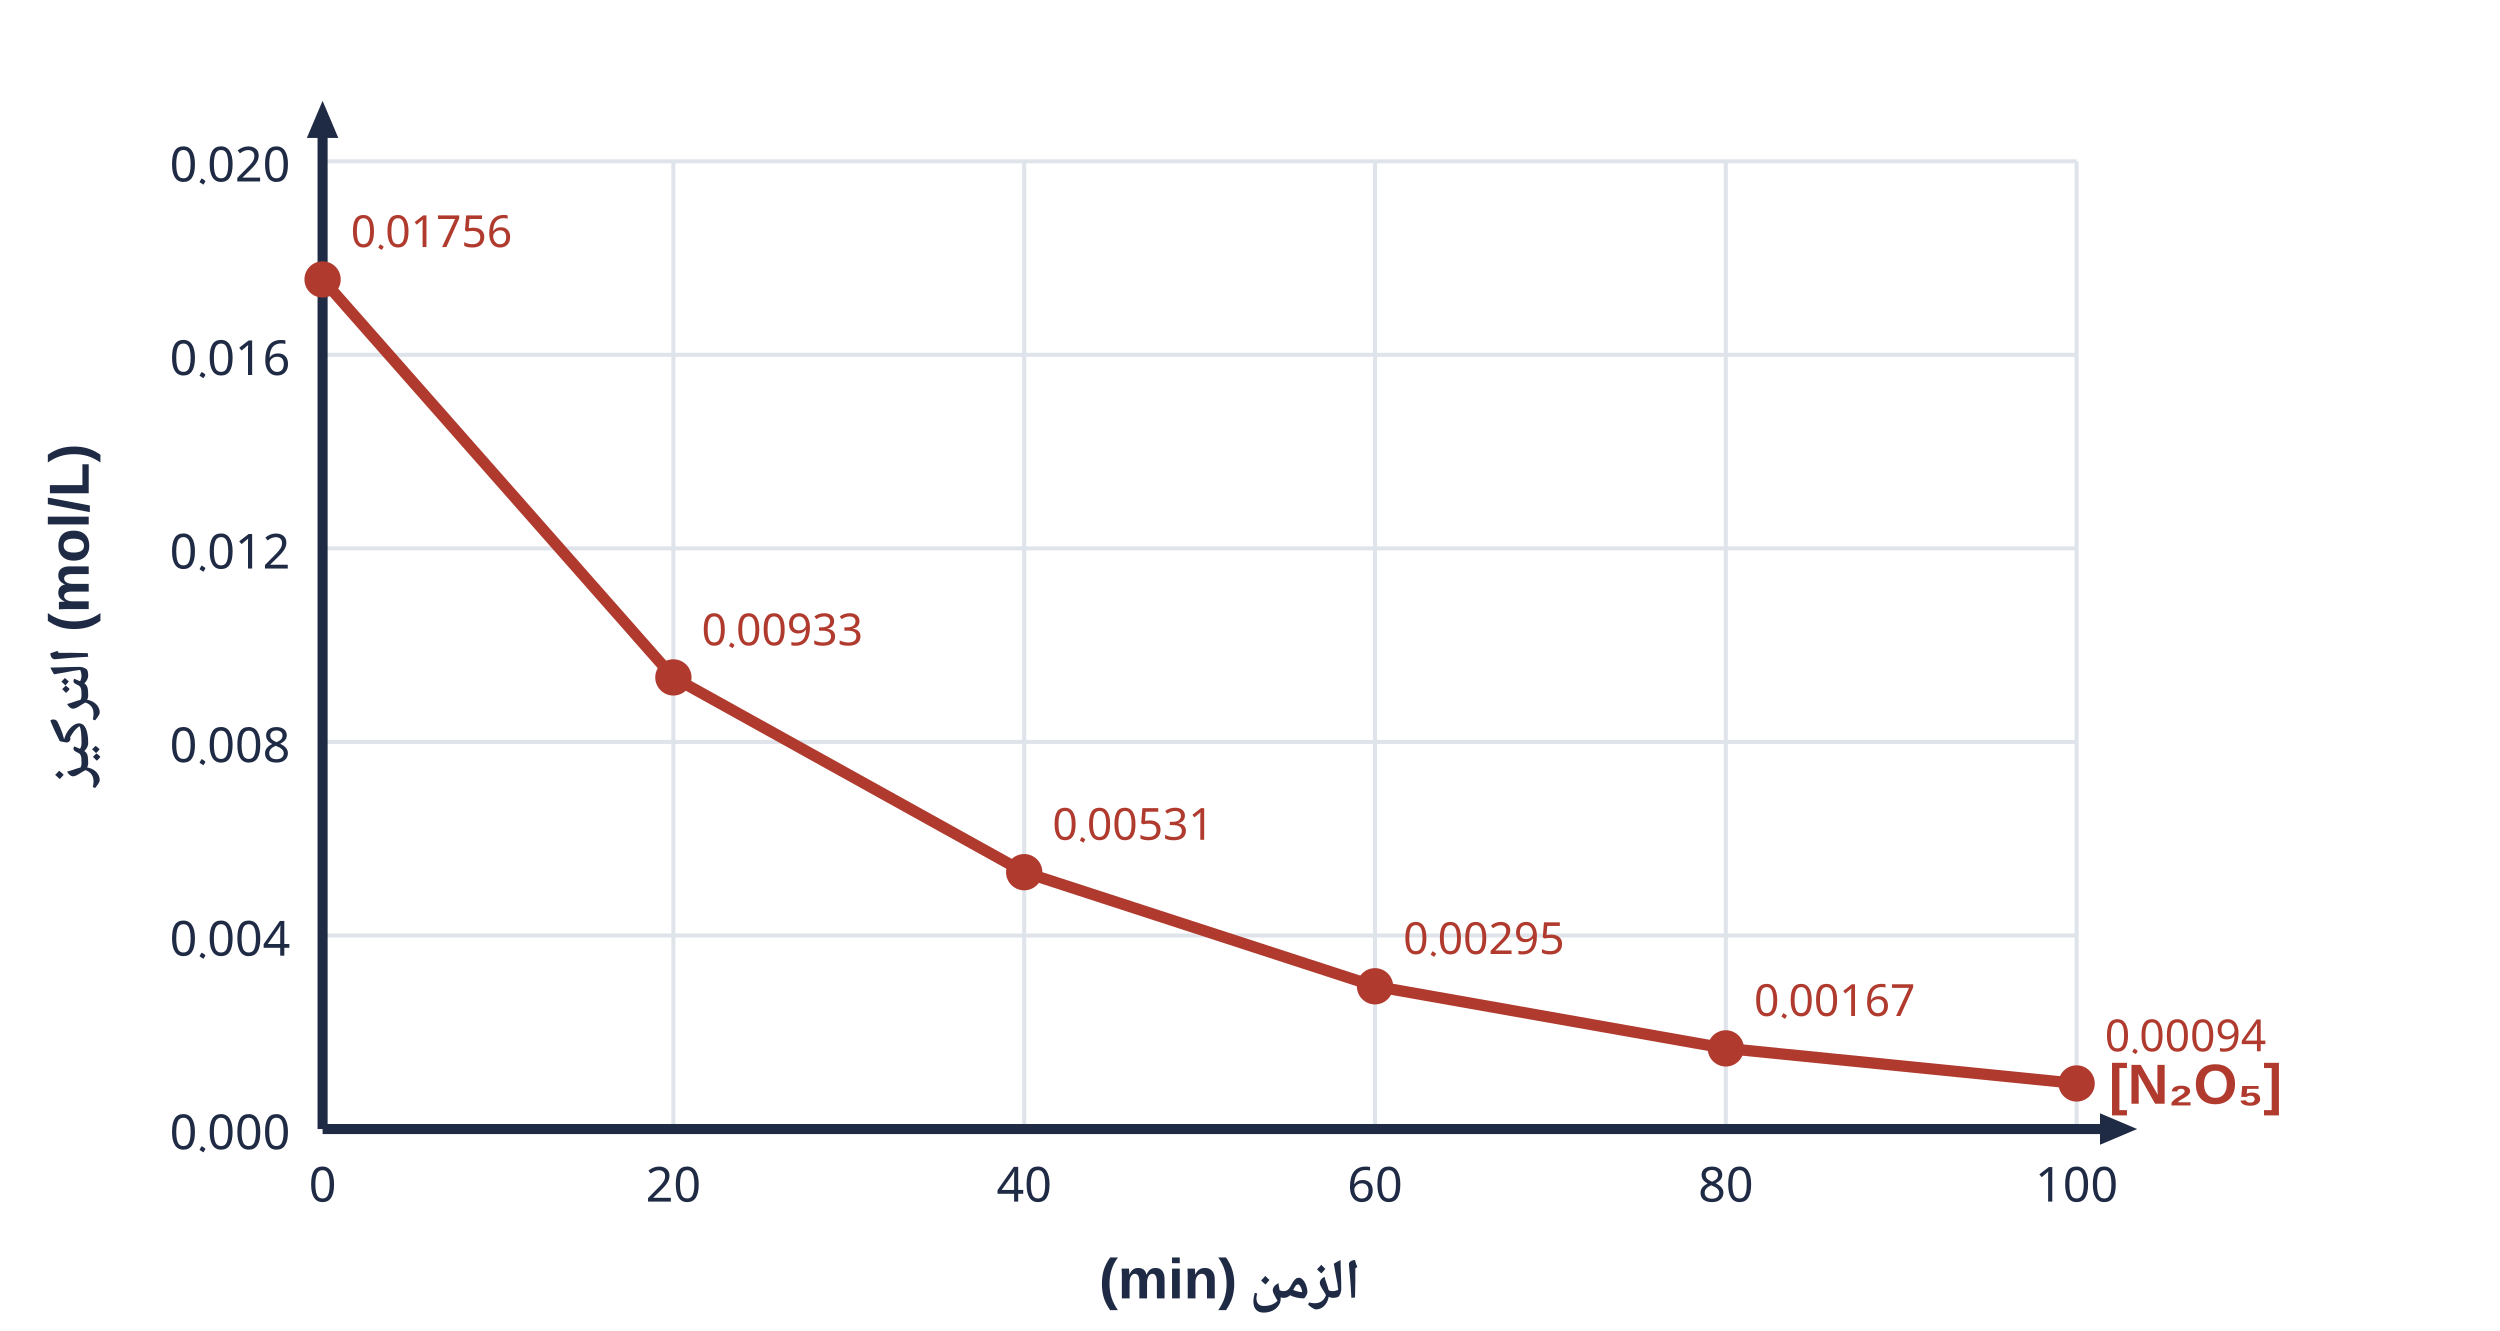
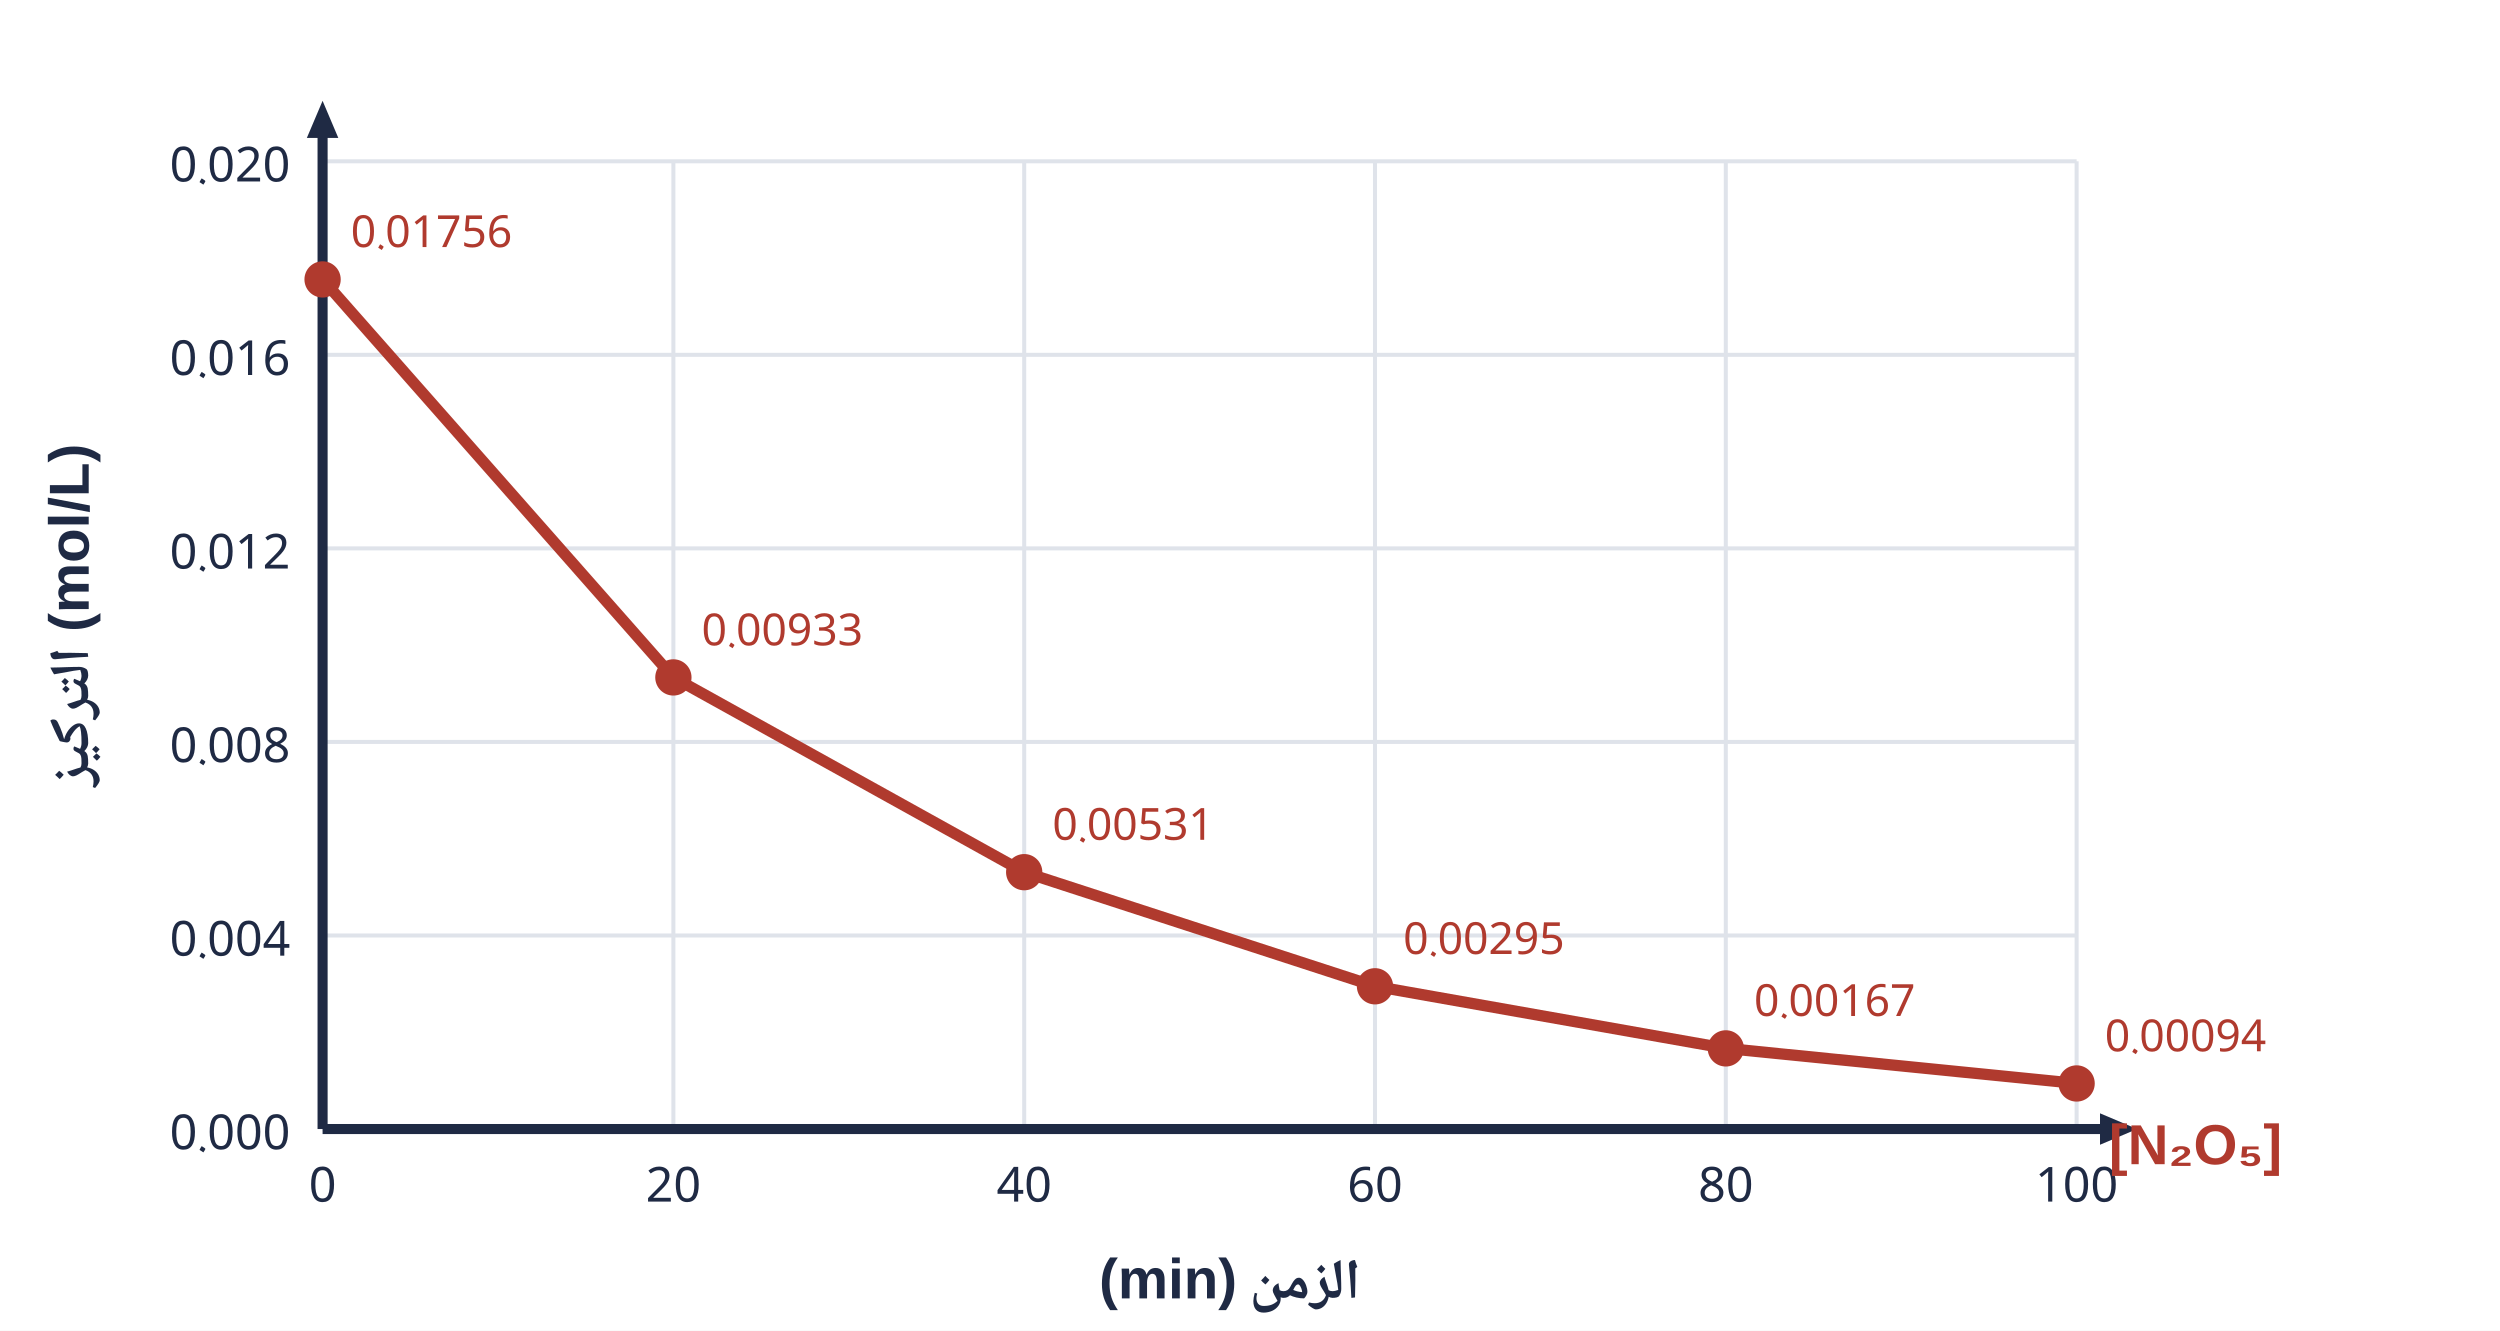
<svg xmlns="http://www.w3.org/2000/svg" viewBox="0 0 620 330" width="620" height="330">
  <rect width="620" height="330" fill="#fff" />
  <line x1="80" y1="280.0" x2="515.0" y2="280.0" stroke="#dfe3ea" stroke-width="1" />
  <text x="72" y="285.0" text-anchor="end" font-size="12" fill="#1f2a44" font-weight="normal" font-family="'IBM Plex Sans Arabic','Noto Naskh Arabic',Tahoma,Arial,sans-serif">0.000</text>
  <line x1="80" y1="232.0" x2="515.0" y2="232.0" stroke="#dfe3ea" stroke-width="1" />
  <text x="72" y="237.0" text-anchor="end" font-size="12" fill="#1f2a44" font-weight="normal" font-family="'IBM Plex Sans Arabic','Noto Naskh Arabic',Tahoma,Arial,sans-serif">0.004</text>
  <line x1="80" y1="184.0" x2="515.0" y2="184.0" stroke="#dfe3ea" stroke-width="1" />
  <text x="72" y="189.0" text-anchor="end" font-size="12" fill="#1f2a44" font-weight="normal" font-family="'IBM Plex Sans Arabic','Noto Naskh Arabic',Tahoma,Arial,sans-serif">0.008</text>
  <line x1="80" y1="136.0" x2="515.0" y2="136.0" stroke="#dfe3ea" stroke-width="1" />
  <text x="72" y="141.0" text-anchor="end" font-size="12" fill="#1f2a44" font-weight="normal" font-family="'IBM Plex Sans Arabic','Noto Naskh Arabic',Tahoma,Arial,sans-serif">0.012</text>
  <line x1="80" y1="88.0" x2="515.0" y2="88.0" stroke="#dfe3ea" stroke-width="1" />
  <text x="72" y="93.0" text-anchor="end" font-size="12" fill="#1f2a44" font-weight="normal" font-family="'IBM Plex Sans Arabic','Noto Naskh Arabic',Tahoma,Arial,sans-serif">0.016</text>
  <line x1="80" y1="40.0" x2="515.0" y2="40.0" stroke="#dfe3ea" stroke-width="1" />
  <text x="72" y="45.0" text-anchor="end" font-size="12" fill="#1f2a44" font-weight="normal" font-family="'IBM Plex Sans Arabic','Noto Naskh Arabic',Tahoma,Arial,sans-serif">0.020</text>
  <line x1="80.0" y1="280" x2="80.0" y2="40.0" stroke="#dfe3ea" stroke-width="1" />
  <text x="80.0" y="298" text-anchor="middle" font-size="12" fill="#1f2a44" font-weight="normal" font-family="'IBM Plex Sans Arabic','Noto Naskh Arabic',Tahoma,Arial,sans-serif">0</text>
  <line x1="167.0" y1="280" x2="167.0" y2="40.0" stroke="#dfe3ea" stroke-width="1" />
  <text x="167.0" y="298" text-anchor="middle" font-size="12" fill="#1f2a44" font-weight="normal" font-family="'IBM Plex Sans Arabic','Noto Naskh Arabic',Tahoma,Arial,sans-serif">20</text>
  <line x1="254.0" y1="280" x2="254.0" y2="40.0" stroke="#dfe3ea" stroke-width="1" />
  <text x="254.0" y="298" text-anchor="middle" font-size="12" fill="#1f2a44" font-weight="normal" font-family="'IBM Plex Sans Arabic','Noto Naskh Arabic',Tahoma,Arial,sans-serif">40</text>
  <line x1="341.0" y1="280" x2="341.0" y2="40.0" stroke="#dfe3ea" stroke-width="1" />
  <text x="341.0" y="298" text-anchor="middle" font-size="12" fill="#1f2a44" font-weight="normal" font-family="'IBM Plex Sans Arabic','Noto Naskh Arabic',Tahoma,Arial,sans-serif">60</text>
  <line x1="428.0" y1="280" x2="428.0" y2="40.0" stroke="#dfe3ea" stroke-width="1" />
  <text x="428.0" y="298" text-anchor="middle" font-size="12" fill="#1f2a44" font-weight="normal" font-family="'IBM Plex Sans Arabic','Noto Naskh Arabic',Tahoma,Arial,sans-serif">80</text>
  <line x1="515.0" y1="280" x2="515.0" y2="40.0" stroke="#dfe3ea" stroke-width="1" />
  <text x="515.0" y="298" text-anchor="middle" font-size="12" fill="#1f2a44" font-weight="normal" font-family="'IBM Plex Sans Arabic','Noto Naskh Arabic',Tahoma,Arial,sans-serif">100</text>
  <line x1="80" y1="280" x2="524.0" y2="280.0" stroke="#1f2a44" stroke-width="2.5" />
  <polygon points="530,280 520.8,283.9 520.8,276.1" fill="#1f2a44" />
  <line x1="80" y1="280" x2="80.0" y2="31.0" stroke="#1f2a44" stroke-width="2.5" />
  <polygon points="80,25 83.9,34.2 76.1,34.2" fill="#1f2a44" />
  <text x="305.0" y="322" text-anchor="middle" font-size="14" fill="#1f2a44" font-weight="bold" font-family="'IBM Plex Sans Arabic','Noto Naskh Arabic',Tahoma,Arial,sans-serif" direction="rtl">الزمن (min)</text>
  <text transform="translate(22,152.5) rotate(-90)" text-anchor="middle" font-size="14" fill="#1f2a44" font-weight="bold" font-family="'IBM Plex Sans Arabic','Noto Naskh Arabic',Tahoma,Arial,sans-serif">التركيز (mol/L)</text>
  <polyline points="80.0,69.3 167.0,168.0 254.0,216.3 341.0,244.6 428.0,260.0 515.0,268.7" fill="none" stroke="#b03a2e" stroke-width="2.8" stroke-linejoin="round" />
  <circle cx="80.0" cy="69.3" r="4.5" fill="#b03a2e" />
  <text x="87.0" y="61.28" text-anchor="start" font-size="11" fill="#b03a2e" font-weight="normal" font-family="'IBM Plex Sans Arabic','Noto Naskh Arabic',Tahoma,Arial,sans-serif">0.01756</text>
  <circle cx="167.0" cy="168.0" r="4.5" fill="#b03a2e" />
  <text x="174.0" y="160.04" text-anchor="start" font-size="11" fill="#b03a2e" font-weight="normal" font-family="'IBM Plex Sans Arabic','Noto Naskh Arabic',Tahoma,Arial,sans-serif">0.00933</text>
  <circle cx="254.0" cy="216.3" r="4.5" fill="#b03a2e" />
  <text x="261.0" y="208.28" text-anchor="start" font-size="11" fill="#b03a2e" font-weight="normal" font-family="'IBM Plex Sans Arabic','Noto Naskh Arabic',Tahoma,Arial,sans-serif">0.00531</text>
  <circle cx="341.0" cy="244.6" r="4.5" fill="#b03a2e" />
  <text x="348.0" y="236.6" text-anchor="start" font-size="11" fill="#b03a2e" font-weight="normal" font-family="'IBM Plex Sans Arabic','Noto Naskh Arabic',Tahoma,Arial,sans-serif">0.00295</text>
  <circle cx="428.0" cy="260.0" r="4.5" fill="#b03a2e" />
  <text x="435.0" y="251.96" text-anchor="start" font-size="11" fill="#b03a2e" font-weight="normal" font-family="'IBM Plex Sans Arabic','Noto Naskh Arabic',Tahoma,Arial,sans-serif">0.00167</text>
  <circle cx="515.0" cy="268.7" r="4.5" fill="#b03a2e" />
  <text x="522.0" y="260.72" text-anchor="start" font-size="11" fill="#b03a2e" font-weight="normal" font-family="'IBM Plex Sans Arabic','Noto Naskh Arabic',Tahoma,Arial,sans-serif">0.00094</text>
-   <text x="523.0" y="273.72" text-anchor="start" font-size="14" fill="#b03a2e" font-weight="bold" font-family="'IBM Plex Sans Arabic','Noto Naskh Arabic',Tahoma,Arial,sans-serif">[N₂O₅]</text>
+   <text x="523.0" y="288.72" text-anchor="start" font-size="14" fill="#b03a2e" font-weight="bold" font-family="'IBM Plex Sans Arabic','Noto Naskh Arabic',Tahoma,Arial,sans-serif">[N₂O₅]</text>
</svg>
